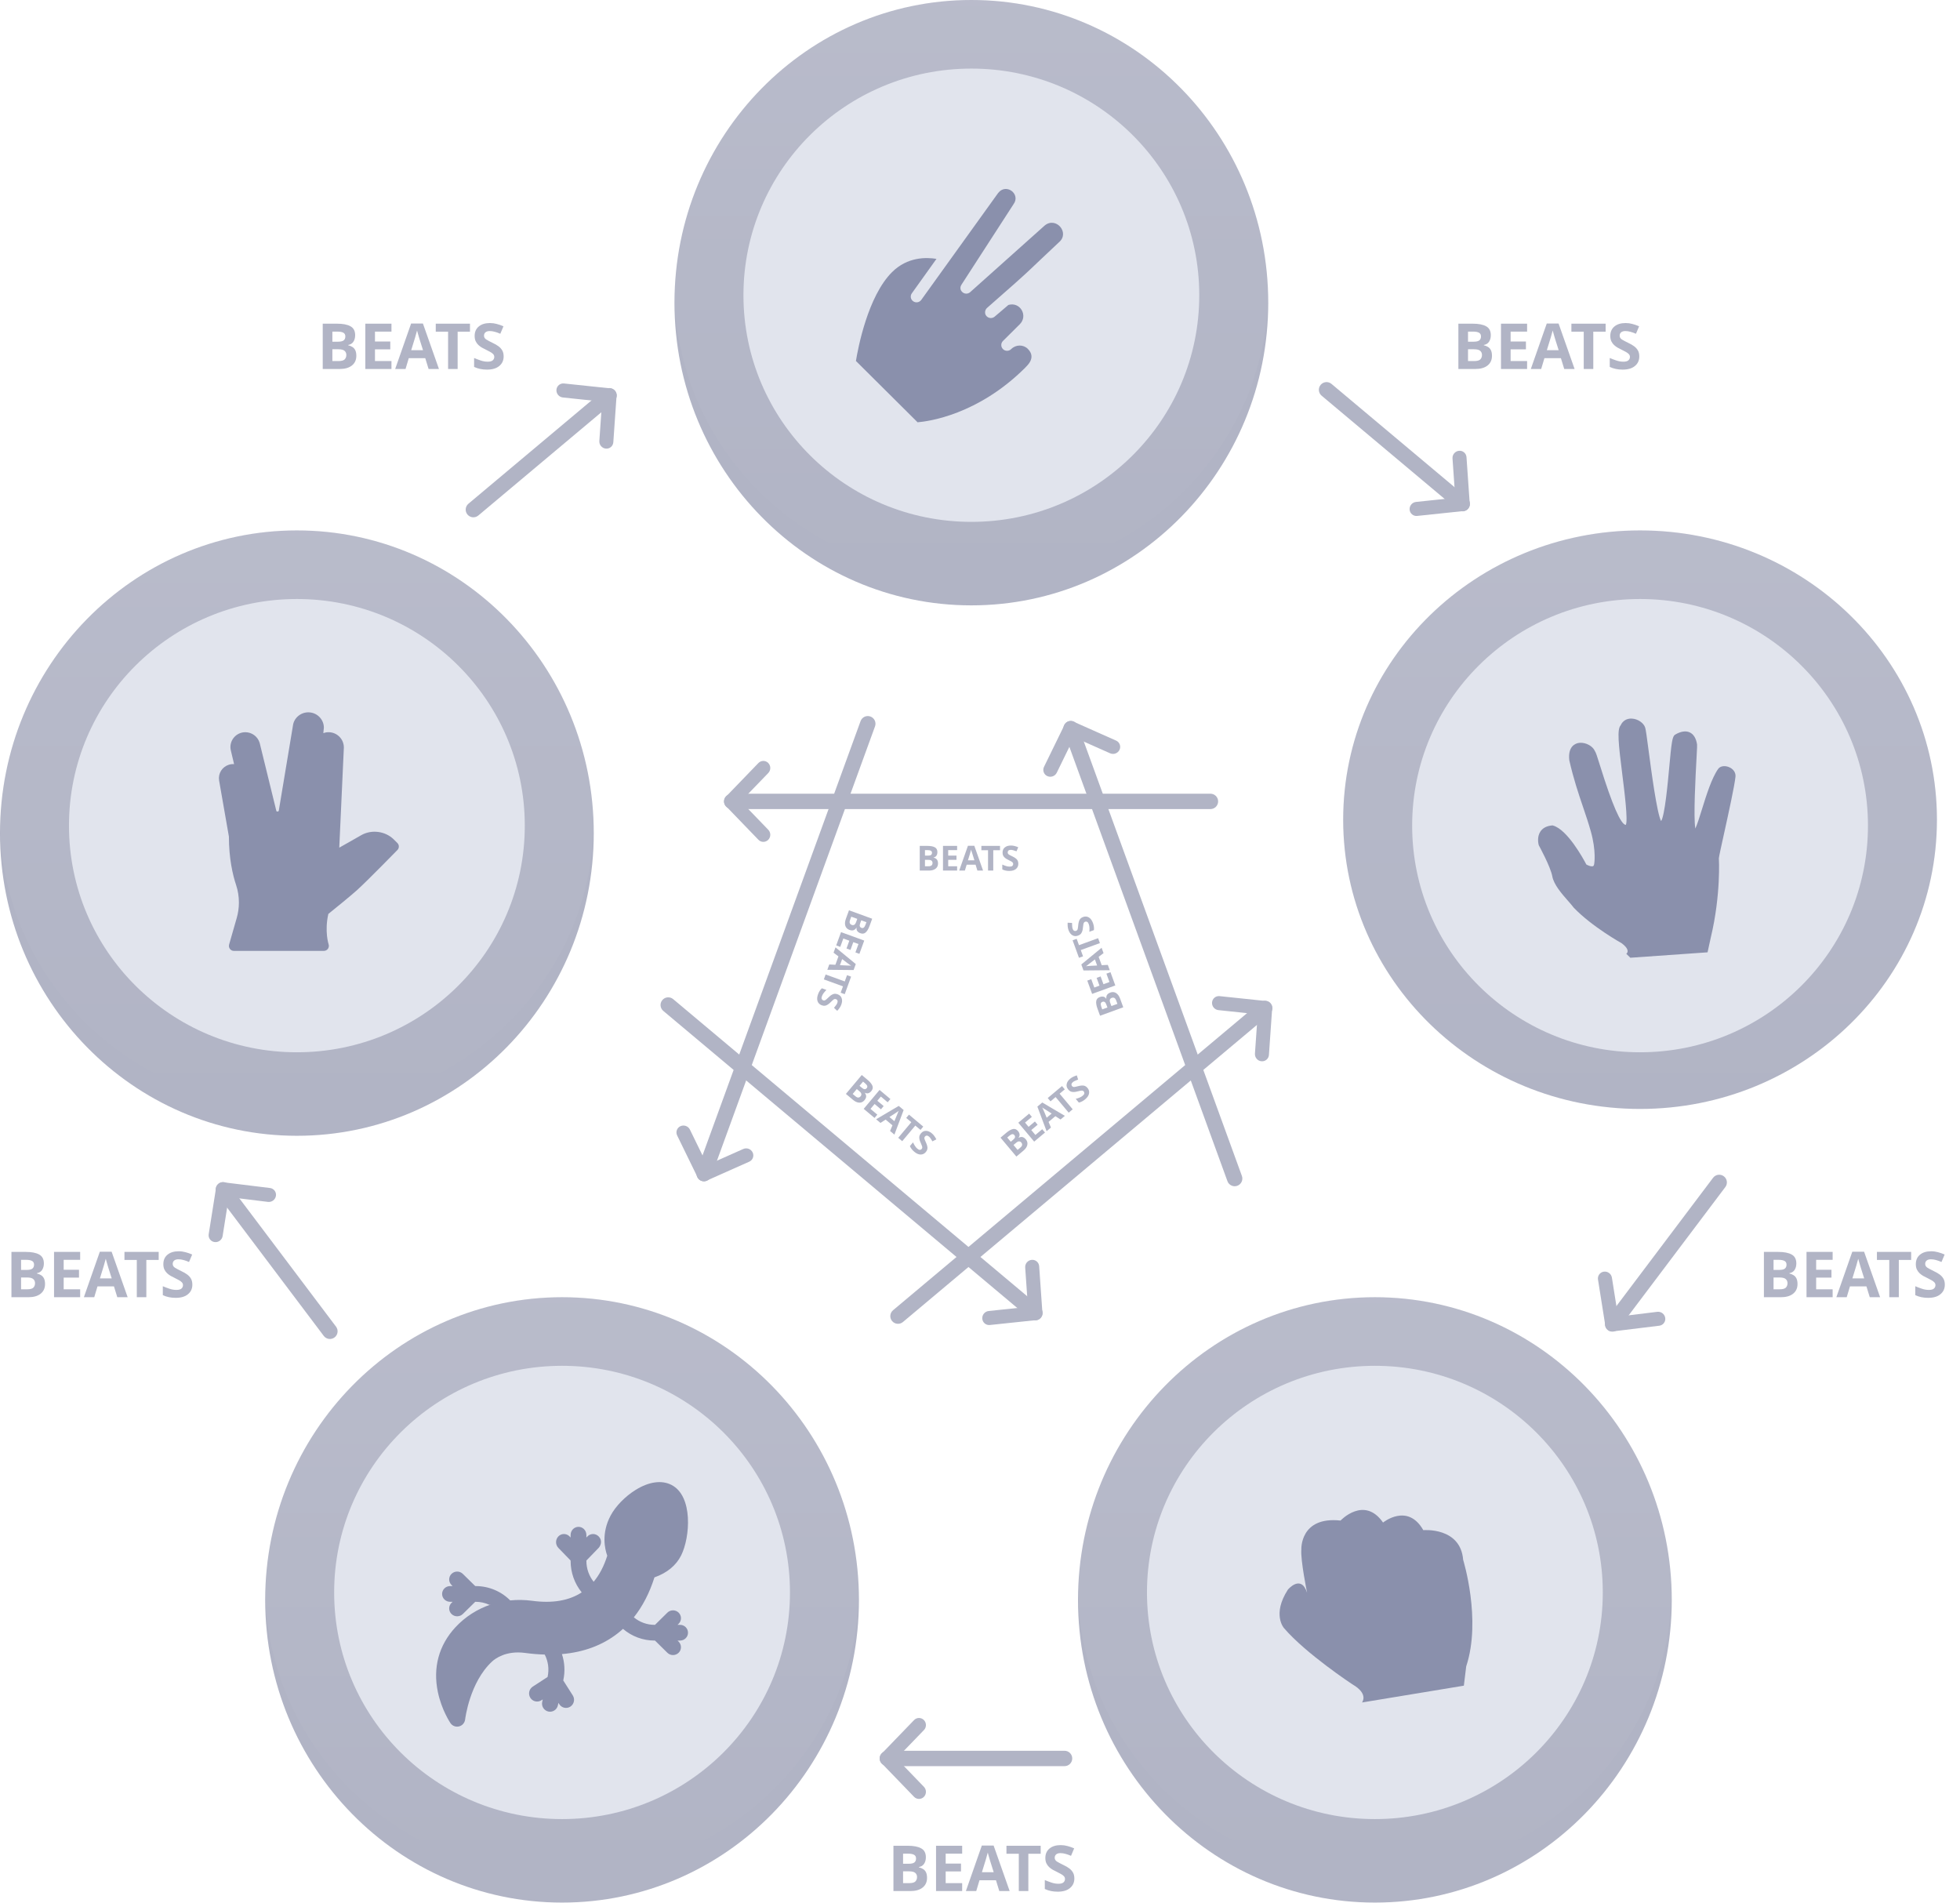
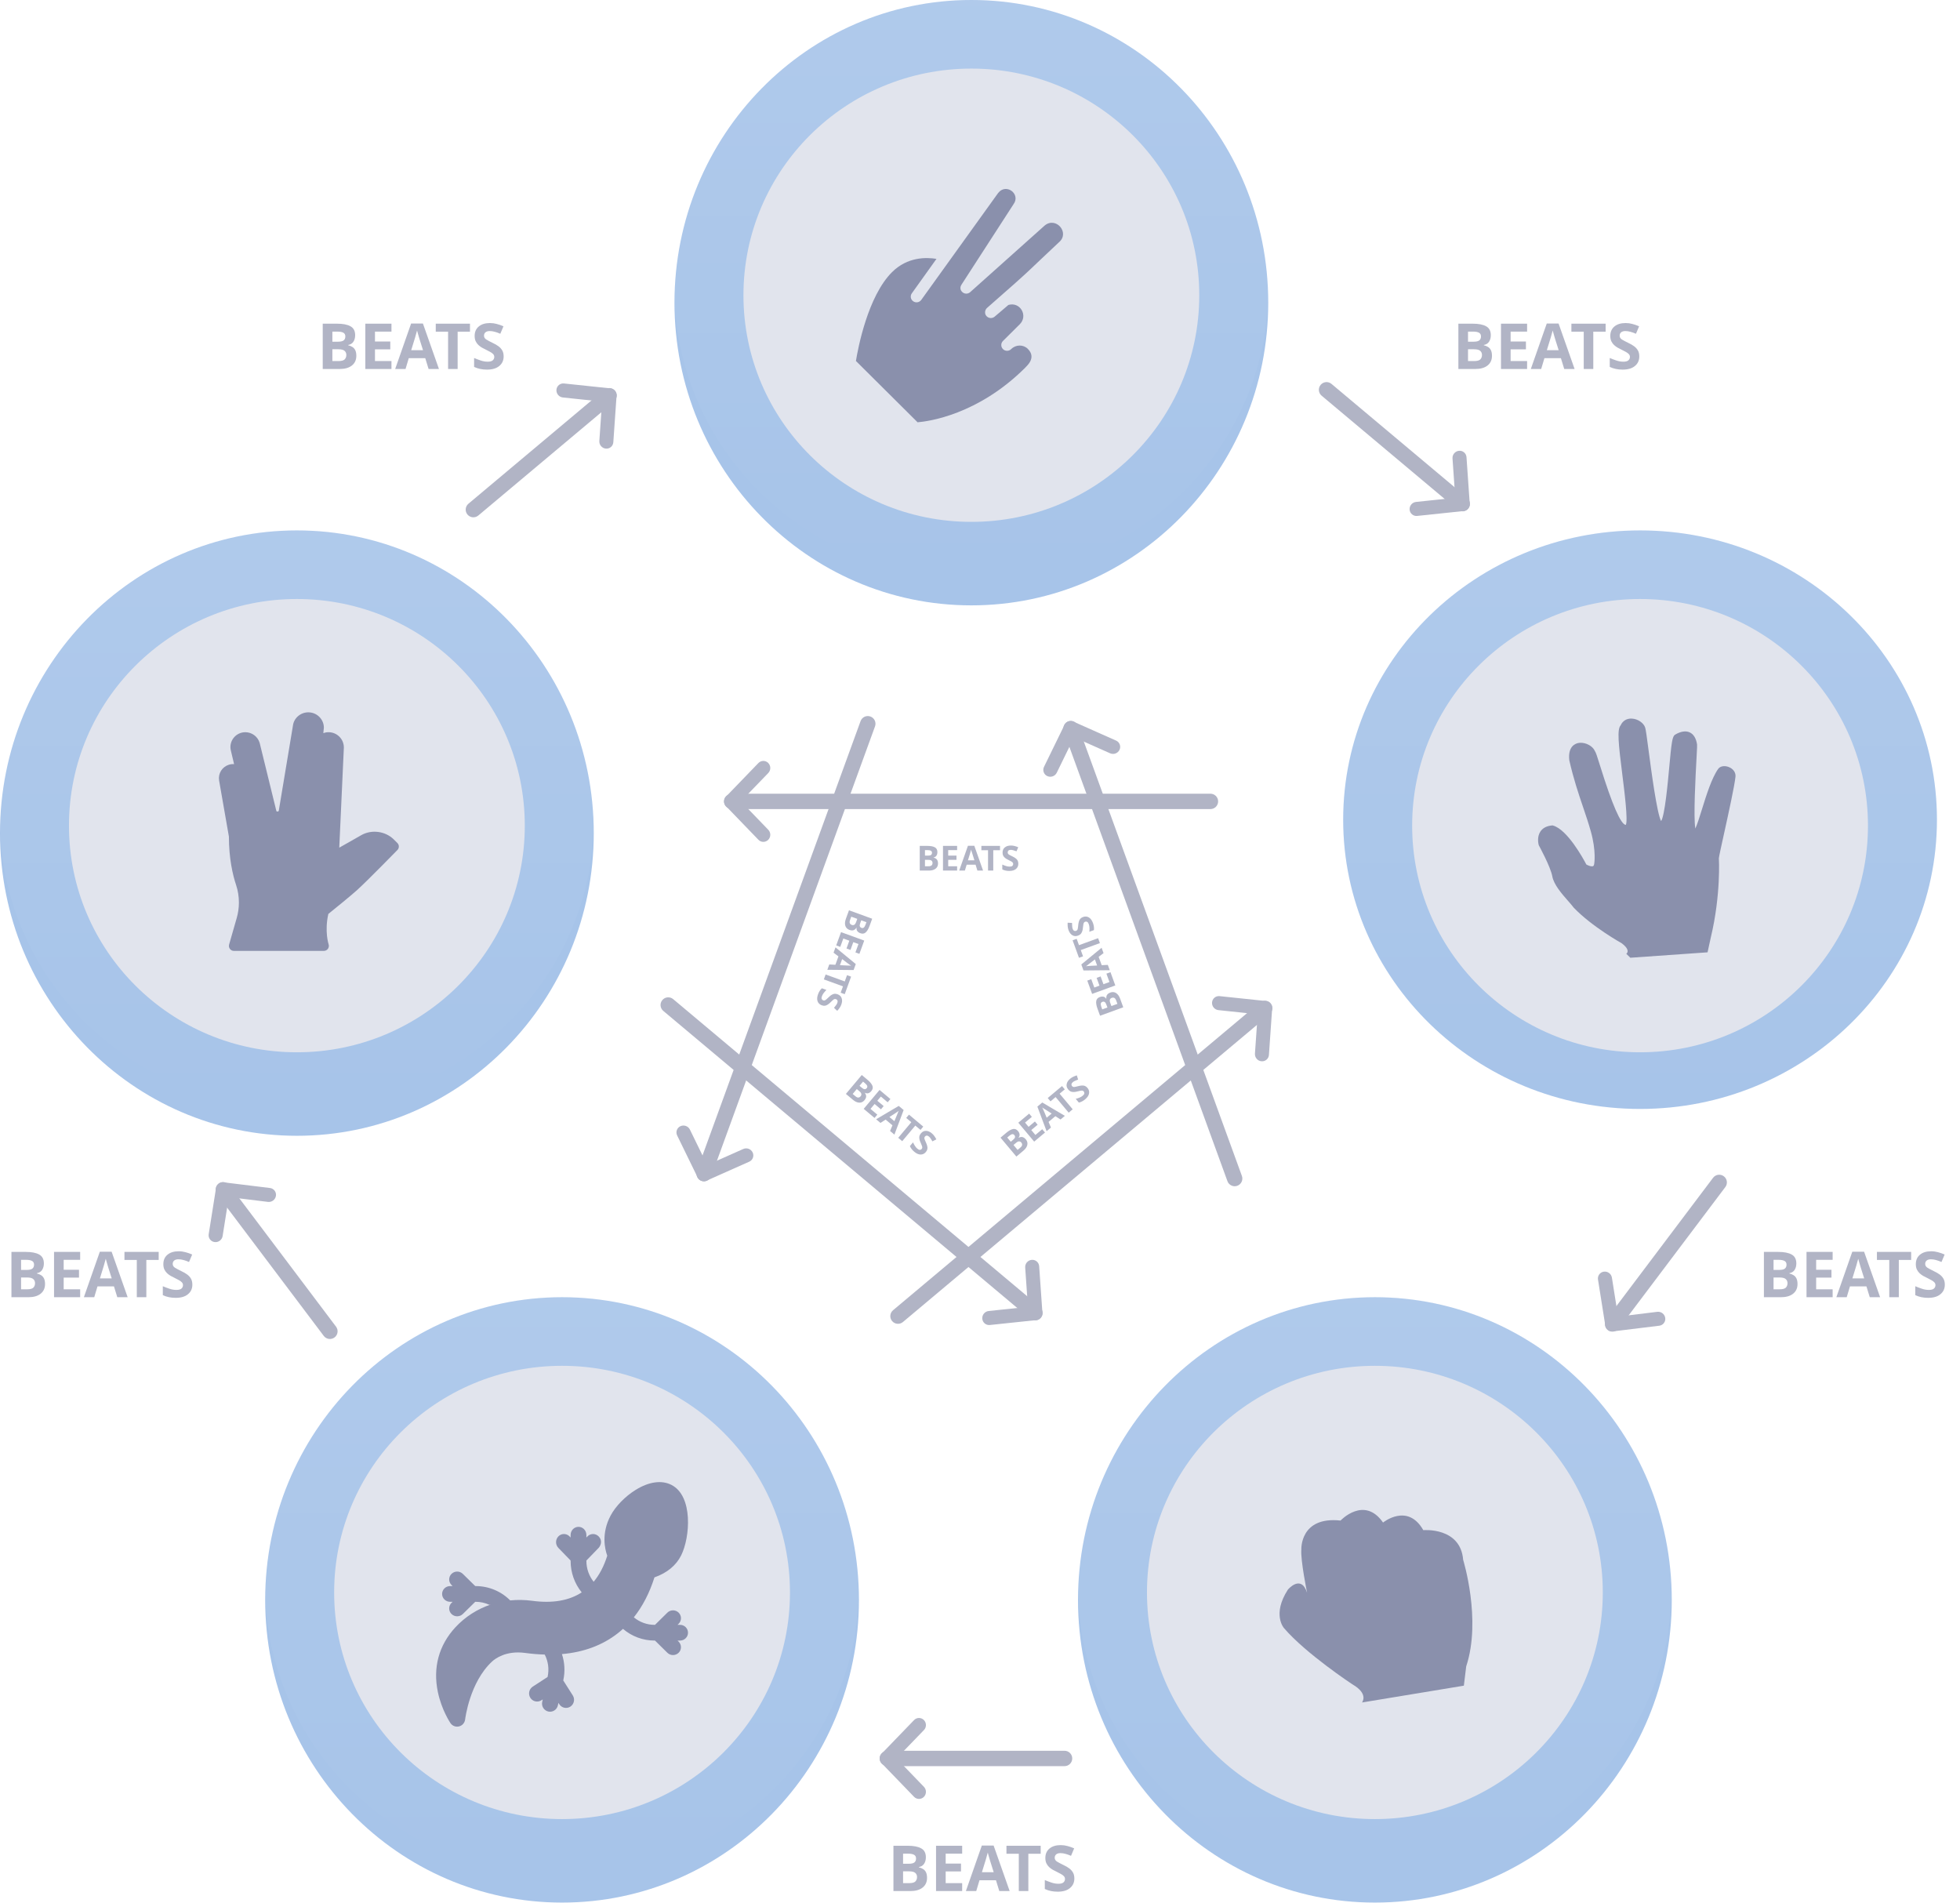
<svg xmlns="http://www.w3.org/2000/svg" width="340" height="330">
  <defs>
    <linearGradient id="a" x1="50%" x2="50%" y1="0%" y2="100%">
      <stop offset="0%" stop-color="#FFF" stop-opacity=".097" />
      <stop offset="100%" stop-color="#FFF" stop-opacity="0" />
    </linearGradient>
  </defs>
  <g fill="none" fill-rule="evenodd">
    <g transform="translate(233 92)">
-       <ellipse cx="51.5" cy="50.172" fill="#B1B4C5" rx="51.5" ry="50.172" />
+       <ellipse cx="51.5" cy="50.172" fill="#a7c4e9" rx="51.5" ry="50.172" />
      <ellipse cx="51.5" cy="50.172" fill="url(#a)" rx="51.5" ry="50.172" />
      <g transform="translate(11.965 11.897)">
        <ellipse cx="39.535" cy="39.31" fill="#E1E4ED" rx="39.535" ry="39.31" />
        <path fill="#8A90AC" fill-rule="nonzero" d="M54.896 29.133a2.078 2.078 0 00-.874-.14c-.405.028-.732.192-.925.46-1.14 1.595-2.074 4.607-2.827 7.028-.345 1.119-.81 2.616-1.145 3.327-.35-1.991.045-9.287.199-12.096l.002-.046c.107-1.952.121-2.294.098-2.444-.17-1.07-.599-1.774-1.278-2.088-.686-.32-1.577-.178-2.537.399-.481.29-.614 1.288-1.028 5.81l-.001.02c-.228 2.485-.751 8.206-1.395 9.159-.727-1.333-1.728-8.907-2.16-12.185-.301-2.296-.477-3.614-.596-4.012-.249-.834-1.3-1.544-2.34-1.583-.867-.043-1.578.397-1.917 1.162-.635.705-.41 3.045.29 8.586.335 2.637 1.024 8.084.59 8.695-.865-.094-2.35-3.506-4.414-10.144-.58-1.86-.759-2.418-.937-2.663-.35-.853-1.542-1.51-2.61-1.436-.092.006-.18.018-.268.035-.56.11-1.836.625-1.564 2.998.754 3.29 1.573 5.705 2.367 8.05l.016.046c.476 1.404.925 2.731 1.343 4.204.984 3.476.601 5.633.596 5.658-.032.222-.1.357-.204.405a.396.396 0 01-.139.031c-.311.022-.78-.185-1.02-.319-.551-1.051-3.293-6.062-5.778-6.757l-.09-.026-.09.008c-.911.086-1.581.43-1.991 1.023-.649.937-.38 2.13-.315 2.369l.036.086c.02.036 2.013 3.664 2.322 5.352.266 1.447 1.642 3.015 2.748 4.275l.046.051c.36.413.672.769.917 1.099 3.21 3.343 8.287 6.156 8.328 6.179.633.466.985.917 1.023 1.306a.566.566 0 01-.114.41l-.11.116.702.681 13.392-.94.571-2.613c1.766-7.38 1.397-13.672 1.391-13.714.007-.232.502-2.47.9-4.28l.011-.046c.794-3.603 1.78-8.087 1.97-9.793.082-.73-.386-1.399-1.19-1.703z" />
      </g>
    </g>
    <g transform="translate(0 92)">
-       <ellipse cx="51.5" cy="52.5" fill="#B1B4C5" rx="51.5" ry="52.5" />
+       <ellipse cx="51.5" cy="52.5" fill="#a7c4e9" rx="51.5" ry="52.5" />
      <ellipse cx="51.5" cy="50.172" fill="url(#a)" rx="51.5" ry="50.172" />
      <g transform="translate(11.965 11.897)">
        <ellipse cx="39.535" cy="39.31" fill="#E1E4ED" rx="39.535" ry="39.31" />
        <path fill="#8A90AC" fill-rule="nonzero" d="M56.968 42.321l-.613-.61c-1.465-1.456-3.86-1.774-5.647-.752l-3.82 2.17.797-17.382a2.654 2.654 0 00-2.659-2.644c-.317 0-.621.056-.904.158l.095-.933c0-1.474-1.211-2.673-2.698-2.673-1.375 0-2.528 1.025-2.674 2.34l-2.45 14.721c-.032.2-.381.18-.418.054l-2.895-11.802a2.598 2.598 0 00-2.487-1.865c-.794 0-1.533.356-2.027.975a2.546 2.546 0 00-.49 2.186l.563 2.376a2.376 2.376 0 00-.949.12 2.445 2.445 0 00-1.652 2.708l1.703 9.739c0 3.842.678 6.685 1.246 8.392.324.974.488 1.999.488 3.045 0 .911-.127 1.818-.38 2.693l-1.32 4.599a.863.863 0 00.833 1.098h15.607a.866.866 0 00.823-1.135c-.009-.022-.734-2.248-.048-5.276.87-.703 3.917-3.166 5.011-4.16 1.809-1.642 6.764-6.716 6.974-6.932a.858.858 0 00-.009-1.21z" />
      </g>
    </g>
    <g transform="translate(117)">
-       <ellipse cx="51.5" cy="52.5" fill="#B1B4C5" rx="51.5" ry="52.5" />
+       <ellipse cx="51.5" cy="52.5" fill="#a7c4e9" rx="51.5" ry="52.5" />
      <ellipse cx="51.5" cy="50.172" fill="url(#a)" rx="51.5" ry="50.172" />
      <g transform="translate(11.965 11.897)">
        <ellipse cx="39.535" cy="39.31" fill="#E1E4ED" rx="39.535" ry="39.31" />
        <path fill="#8A90AC" fill-rule="nonzero" d="M29.214 38.974l4.271-5.97c-1.775-.295-5.035-.36-7.705 2.295-4.208 4.184-5.913 13.225-6.268 15.413l10.696 10.636c1.926-.164 10.452-1.296 18.667-9.464.087-.177 2.088-1.647.452-3.274-.78-.776-2.073-.762-2.871.032a1.01 1.01 0 01-1.436.014.996.996 0 01.014-1.428l2.903-2.886c1.476-1.467.085-3.941-1.974-3.347l-2.377 2.023a1.022 1.022 0 01-1.435-.099c-.369-.424-.29-1.067.13-1.429 8.301-7.242 7.09-6.37 12.43-11.347 1.996-1.652-.515-4.575-2.481-2.901L39.31 38.794a1.01 1.01 0 01-1.322-.014c-.427-.367-.437-.895-.158-1.312l9.012-13.931c1.318-1.774-1.275-3.744-2.663-1.956l-13.325 18.53a1.009 1.009 0 01-1.41.246.976.976 0 01-.23-1.383z" />
      </g>
    </g>
    <g transform="translate(187 225)">
-       <ellipse cx="51.5" cy="52.5" fill="#B1B4C5" rx="51.5" ry="52.5" />
+       <ellipse cx="51.5" cy="52.5" fill="#a7c4e9" rx="51.5" ry="52.5" />
      <ellipse cx="51.5" cy="50.172" fill="url(#a)" rx="51.5" ry="50.172" />
      <g transform="translate(11.965 11.897)">
        <ellipse cx="39.535" cy="39.31" fill="#E1E4ED" rx="39.535" ry="39.31" />
        <path fill="#8A90AC" fill-rule="nonzero" d="M54.85 33.665c-.455-5.744-6.914-5.157-6.914-5.157-2.726-4.8-6.984-1.323-6.984-1.323-3.272-4.704-7.374-.345-7.374-.345-7.072-.762-6.798 5.013-6.798 5.013-.167 1.836.996 7.515.996 7.515-1.049-3.273-3.325-.556-3.325-.556-2.797 4.312-.691 6.673-.691 6.673 3.785 4.431 11.854 9.75 11.854 9.75 2.92 1.671 1.685 3.161 1.685 3.161l17.67-2.916.407-3.346c2.686-8.114-.525-18.47-.525-18.47z" />
      </g>
    </g>
    <g transform="translate(46 225)">
-       <ellipse cx="51.5" cy="52.5" fill="#B1B4C5" rx="51.5" ry="52.5" />
+       <ellipse cx="51.5" cy="52.5" fill="#a7c4e9" rx="51.5" ry="52.5" />
      <ellipse cx="51.5" cy="50.172" fill="url(#a)" rx="51.5" ry="50.172" />
      <g transform="translate(11.965 11.897)">
        <ellipse cx="39.535" cy="39.31" fill="#E1E4ED" rx="39.535" ry="39.31" />
        <path fill="#8A90AC" fill-rule="nonzero" d="M52.31 21.516c2.294-1.419 4.492-1.726 6.19-.865 3.806 1.93 3.255 9.113 1.698 12.226-.88 1.757-2.438 3.04-4.637 3.821-.852 2.695-2.048 5.011-3.575 6.927a5.615 5.615 0 003.607 1.304h.064l2.146-2.116a1.397 1.397 0 011.956 0 1.35 1.35 0 010 1.929l-.19.187H60c.764 0 1.383.61 1.383 1.364 0 .753-.62 1.363-1.383 1.363h-.432l.19.188a1.35 1.35 0 010 1.928c-.27.267-.624.4-.978.4s-.708-.133-.978-.4l-2.146-2.116h-.064a8.404 8.404 0 01-5.487-2.027 15.99 15.99 0 01-.913.77c-2.65 2.07-5.892 3.275-9.68 3.604.478 1.435.571 2.99.244 4.507l-.013.063 1.651 2.598a1.416 1.416 0 01-.418 1.944 1.387 1.387 0 01-1.924-.423l-.146-.23-.093.43a1.396 1.396 0 01-1.656 1.075 1.407 1.407 0 01-1.065-1.674l.093-.43-.228.148c-.647.42-1.508.231-1.924-.423a1.416 1.416 0 01.419-1.944l2.57-1.67.014-.063a5.721 5.721 0 00-.507-3.827 31.796 31.796 0 01-3.407-.283c-3.328-.45-5.215 1.016-5.714 1.476-3.92 3.613-4.679 9.998-4.686 10.062a1.403 1.403 0 01-1.391 1.247 1.4 1.4 0 01-1.158-.615c-.063-.093-1.538-2.295-2.185-5.403-.879-4.22.169-8.093 3.03-11.197a14.707 14.707 0 016.21-3.985l-.292.076a5.682 5.682 0 00-2.397-.53h-.064l-2.154 2.116c-.271.267-.627.4-.982.4s-.71-.133-.982-.4a1.347 1.347 0 010-1.928l.191-.188h-.433c-.767 0-1.389-.61-1.389-1.363 0-.754.622-1.364 1.389-1.364h.433l-.19-.188a1.347 1.347 0 010-1.928 1.406 1.406 0 011.963 0l2.154 2.116h.064c2.345 0 4.568.96 6.152 2.643l-.154-.158a16.297 16.297 0 013.802.067c3.513.475 6.386-.013 8.604-1.456a8.658 8.658 0 01-1.924-5.463v-.065l-2.124-2.19a1.442 1.442 0 010-1.995 1.34 1.34 0 011.936 0l.187.194v-.44c0-.78.613-1.411 1.37-1.411.755 0 1.368.631 1.368 1.41v.441l.188-.194a1.34 1.34 0 011.935 0c.815.84.227 1.762 0 1.996l-2.123 2.189v.065c0 1.332.45 2.606 1.259 3.618 1.002-1.198 1.79-2.703 2.36-4.514-.417-1.153-1.065-3.882.589-6.978.866-1.622 2.531-3.326 4.345-4.448z" />
      </g>
    </g>
    <g fill="#B1B4C5" transform="rotate(-40 152.162 -62.778)">
      <rect width="32.692" height="2.667" y="6.667" rx="1.333" />
      <path d="M27.437 1.343l5.617 5.819c.47.487.466 1.26-.009 1.744a1.187 1.187 0 01-1.7-.009l-5.617-5.819a1.249 1.249 0 01.009-1.744 1.187 1.187 0 011.7.009z" />
      <path d="M25.728 12.922l5.617-5.82a1.187 1.187 0 011.7-.008c.475.483.48 1.257.009 1.744l-5.617 5.82a1.187 1.187 0 01-1.7.008 1.249 1.249 0 01-.009-1.744z" />
    </g>
    <g fill="#B1B4C5" transform="scale(1 -1) rotate(-40 11.858 -344.091)">
      <rect width="32.692" height="2.667" y="6.667" rx="1.333" />
      <path d="M27.437 1.343l5.617 5.819c.47.487.466 1.26-.009 1.744a1.187 1.187 0 01-1.7-.009l-5.617-5.819a1.249 1.249 0 01.009-1.744 1.187 1.187 0 011.7.009z" />
      <path d="M25.728 12.922l5.617-5.82a1.187 1.187 0 011.7-.008c.475.483.48 1.257.009 1.744l-5.617 5.82a1.187 1.187 0 01-1.7.008 1.249 1.249 0 01-.009-1.744z" />
    </g>
    <g fill="#B1B4C5" transform="rotate(127 100.649 180.558)">
      <rect width="32.692" height="2.667" y="6.667" rx="1.333" />
      <path d="M27.437 1.343l5.617 5.819c.47.487.466 1.26-.009 1.744a1.187 1.187 0 01-1.7-.009l-5.617-5.819a1.249 1.249 0 01.009-1.744 1.187 1.187 0 011.7.009z" />
      <path d="M25.728 12.922l5.617-5.82a1.187 1.187 0 011.7-.008c.475.483.48 1.257.009 1.744l-5.617 5.82a1.187 1.187 0 01-1.7.008 1.249 1.249 0 01-.009-1.744z" />
    </g>
    <g fill="#B1B4C5" transform="matrix(-1 0 0 1 186 297)">
      <rect width="32.692" height="2.667" y="6.667" rx="1.333" />
      <path d="M27.437 1.343l5.617 5.819c.47.487.466 1.26-.009 1.744a1.187 1.187 0 01-1.7-.009l-5.617-5.819a1.249 1.249 0 01.009-1.744 1.187 1.187 0 011.7.009z" />
      <path d="M25.728 12.922l5.617-5.82a1.187 1.187 0 011.7-.008c.475.483.48 1.257.009 1.744l-5.617 5.82a1.187 1.187 0 01-1.7.008 1.249 1.249 0 01-.009-1.744z" />
    </g>
    <g fill="#B1B4C5" transform="scale(-1 1) rotate(-53 195.597 178.185)">
      <rect width="32.692" height="2.667" y="6.667" rx="1.333" />
      <path d="M27.437 1.343l5.617 5.819c.47.487.466 1.26-.009 1.744a1.187 1.187 0 01-1.7-.009l-5.617-5.819a1.249 1.249 0 01.009-1.744 1.187 1.187 0 011.7.009z" />
      <path d="M25.728 12.922l5.617-5.82a1.187 1.187 0 011.7-.008c.475.483.48 1.257.009 1.744l-5.617 5.82a1.187 1.187 0 01-1.7.008 1.249 1.249 0 01-.009-1.744z" />
    </g>
    <g fill="#B1B4C5">
      <g transform="matrix(-1 0 0 1 212 131)">
        <rect width="85" height="2.667" x=".692" y="6.667" rx="1.333" />
        <path d="M80.437 1.343l5.617 5.819c.47.487.466 1.26-.009 1.744a1.187 1.187 0 01-1.7-.009l-5.617-5.819a1.249 1.249 0 01.009-1.744 1.187 1.187 0 011.7.009z" />
        <path d="M78.728 12.922l5.617-5.82a1.187 1.187 0 011.7-.008c.475.483.48 1.257.009 1.744l-5.617 5.82a1.187 1.187 0 01-1.7.008 1.249 1.249 0 01-.009-1.744z" />
      </g>
      <text font-family="BarlowSemiCondensed-Bold, Barlow Semi Condensed" font-size="6" font-style="condensed" font-weight="bold" transform="translate(124 131)">
        <tspan x="35" y="20">BEATS</tspan>
      </text>
      <g transform="rotate(40 -169.505 247.617)">
        <rect width="85" height="2.667" x=".692" y="6.667" rx="1.333" />
        <path d="M80.437 1.343l5.617 5.819c.47.487.466 1.26-.009 1.744a1.187 1.187 0 01-1.7-.009l-5.617-5.819a1.249 1.249 0 01.009-1.744 1.187 1.187 0 011.7.009z" />
        <path d="M78.728 12.922l5.617-5.82a1.187 1.187 0 011.7-.008c.475.483.48 1.257.009 1.744l-5.617 5.82a1.187 1.187 0 01-1.7.008 1.249 1.249 0 01-.009-1.744z" />
      </g>
      <text font-family="BarlowSemiCondensed-Bold, Barlow Semi Condensed" font-size="6" font-style="condensed" font-weight="bold" transform="rotate(40 -161.263 250.617)">
        <tspan x="35" y="6">BEATS</tspan>
      </text>
      <g transform="rotate(-40 381.505 -93.07)">
        <rect width="85" height="2.667" x=".692" y="6.667" rx="1.333" />
        <path d="M80.437 1.343l5.617 5.819c.47.487.466 1.26-.009 1.744a1.187 1.187 0 01-1.7-.009l-5.617-5.819a1.249 1.249 0 01.009-1.744 1.187 1.187 0 011.7.009z" />
        <path d="M78.728 12.922l5.617-5.82a1.187 1.187 0 011.7-.008c.475.483.48 1.257.009 1.744l-5.617 5.82a1.187 1.187 0 01-1.7.008 1.249 1.249 0 01-.009-1.744z" />
      </g>
      <text font-family="BarlowSemiCondensed-Bold, Barlow Semi Condensed" font-size="6" font-style="condensed" font-weight="bold" transform="rotate(-40 373.263 -90.07)">
        <tspan x="35" y="6">BEATS</tspan>
      </text>
      <g>
        <g transform="rotate(-110 176.867 31.934)">
          <rect width="85" height="2.667" x=".692" y="6.667" rx="1.333" />
          <path d="M80.437 1.343l5.617 5.819c.47.487.466 1.26-.009 1.744a1.187 1.187 0 01-1.7-.009l-5.617-5.819a1.249 1.249 0 01.009-1.744 1.187 1.187 0 011.7.009z" />
          <path d="M78.728 12.922l5.617-5.82a1.187 1.187 0 011.7-.008c.475.483.48 1.257.009 1.744l-5.617 5.82a1.187 1.187 0 01-1.7.008 1.249 1.249 0 01-.009-1.744z" />
        </g>
        <text font-family="BarlowSemiCondensed-Bold, Barlow Semi Condensed" font-size="6" font-style="condensed" font-weight="bold" transform="rotate(-110 174.766 34.934)">
          <tspan x="36" y="6">BEATS</tspan>
        </text>
      </g>
      <g>
        <g transform="rotate(110 35.133 118.76)">
          <rect width="85" height="2.667" x=".692" y="6.667" rx="1.333" />
          <path d="M80.437 1.343l5.617 5.819c.47.487.466 1.26-.009 1.744a1.187 1.187 0 01-1.7-.009l-5.617-5.819a1.249 1.249 0 01.009-1.744 1.187 1.187 0 011.7.009z" />
          <path d="M78.728 12.922l5.617-5.82a1.187 1.187 0 011.7-.008c.475.483.48 1.257.009 1.744l-5.617 5.82a1.187 1.187 0 01-1.7.008 1.249 1.249 0 01-.009-1.744z" />
        </g>
        <text font-family="BarlowSemiCondensed-Bold, Barlow Semi Condensed" font-size="6" font-style="condensed" font-weight="bold" transform="rotate(110 37.234 121.76)">
          <tspan x="33" y="6">BEATS</tspan>
        </text>
      </g>
    </g>
    <text fill="#B1B4C5" font-family="BarlowSemiCondensed-Bold, Barlow Semi Condensed" font-size="11" font-style="condensed" font-weight="bold">
      <tspan x="252" y="64">BEATS</tspan>
    </text>
    <text fill="#B1B4C5" font-family="BarlowSemiCondensed-Bold, Barlow Semi Condensed" font-size="11" font-style="condensed" font-weight="bold">
      <tspan x="55" y="64">BEATS</tspan>
    </text>
    <text fill="#B1B4C5" font-family="BarlowSemiCondensed-Bold, Barlow Semi Condensed" font-size="11" font-style="condensed" font-weight="bold">
      <tspan x="305" y="225">BEATS</tspan>
    </text>
    <text fill="#B1B4C5" font-family="BarlowSemiCondensed-Bold, Barlow Semi Condensed" font-size="11" font-style="condensed" font-weight="bold">
      <tspan x="1" y="225">BEATS</tspan>
    </text>
    <text fill="#B1B4C5" font-family="BarlowSemiCondensed-Bold, Barlow Semi Condensed" font-size="11" font-style="condensed" font-weight="bold">
      <tspan x="154" y="328">BEATS</tspan>
    </text>
  </g>
</svg>
